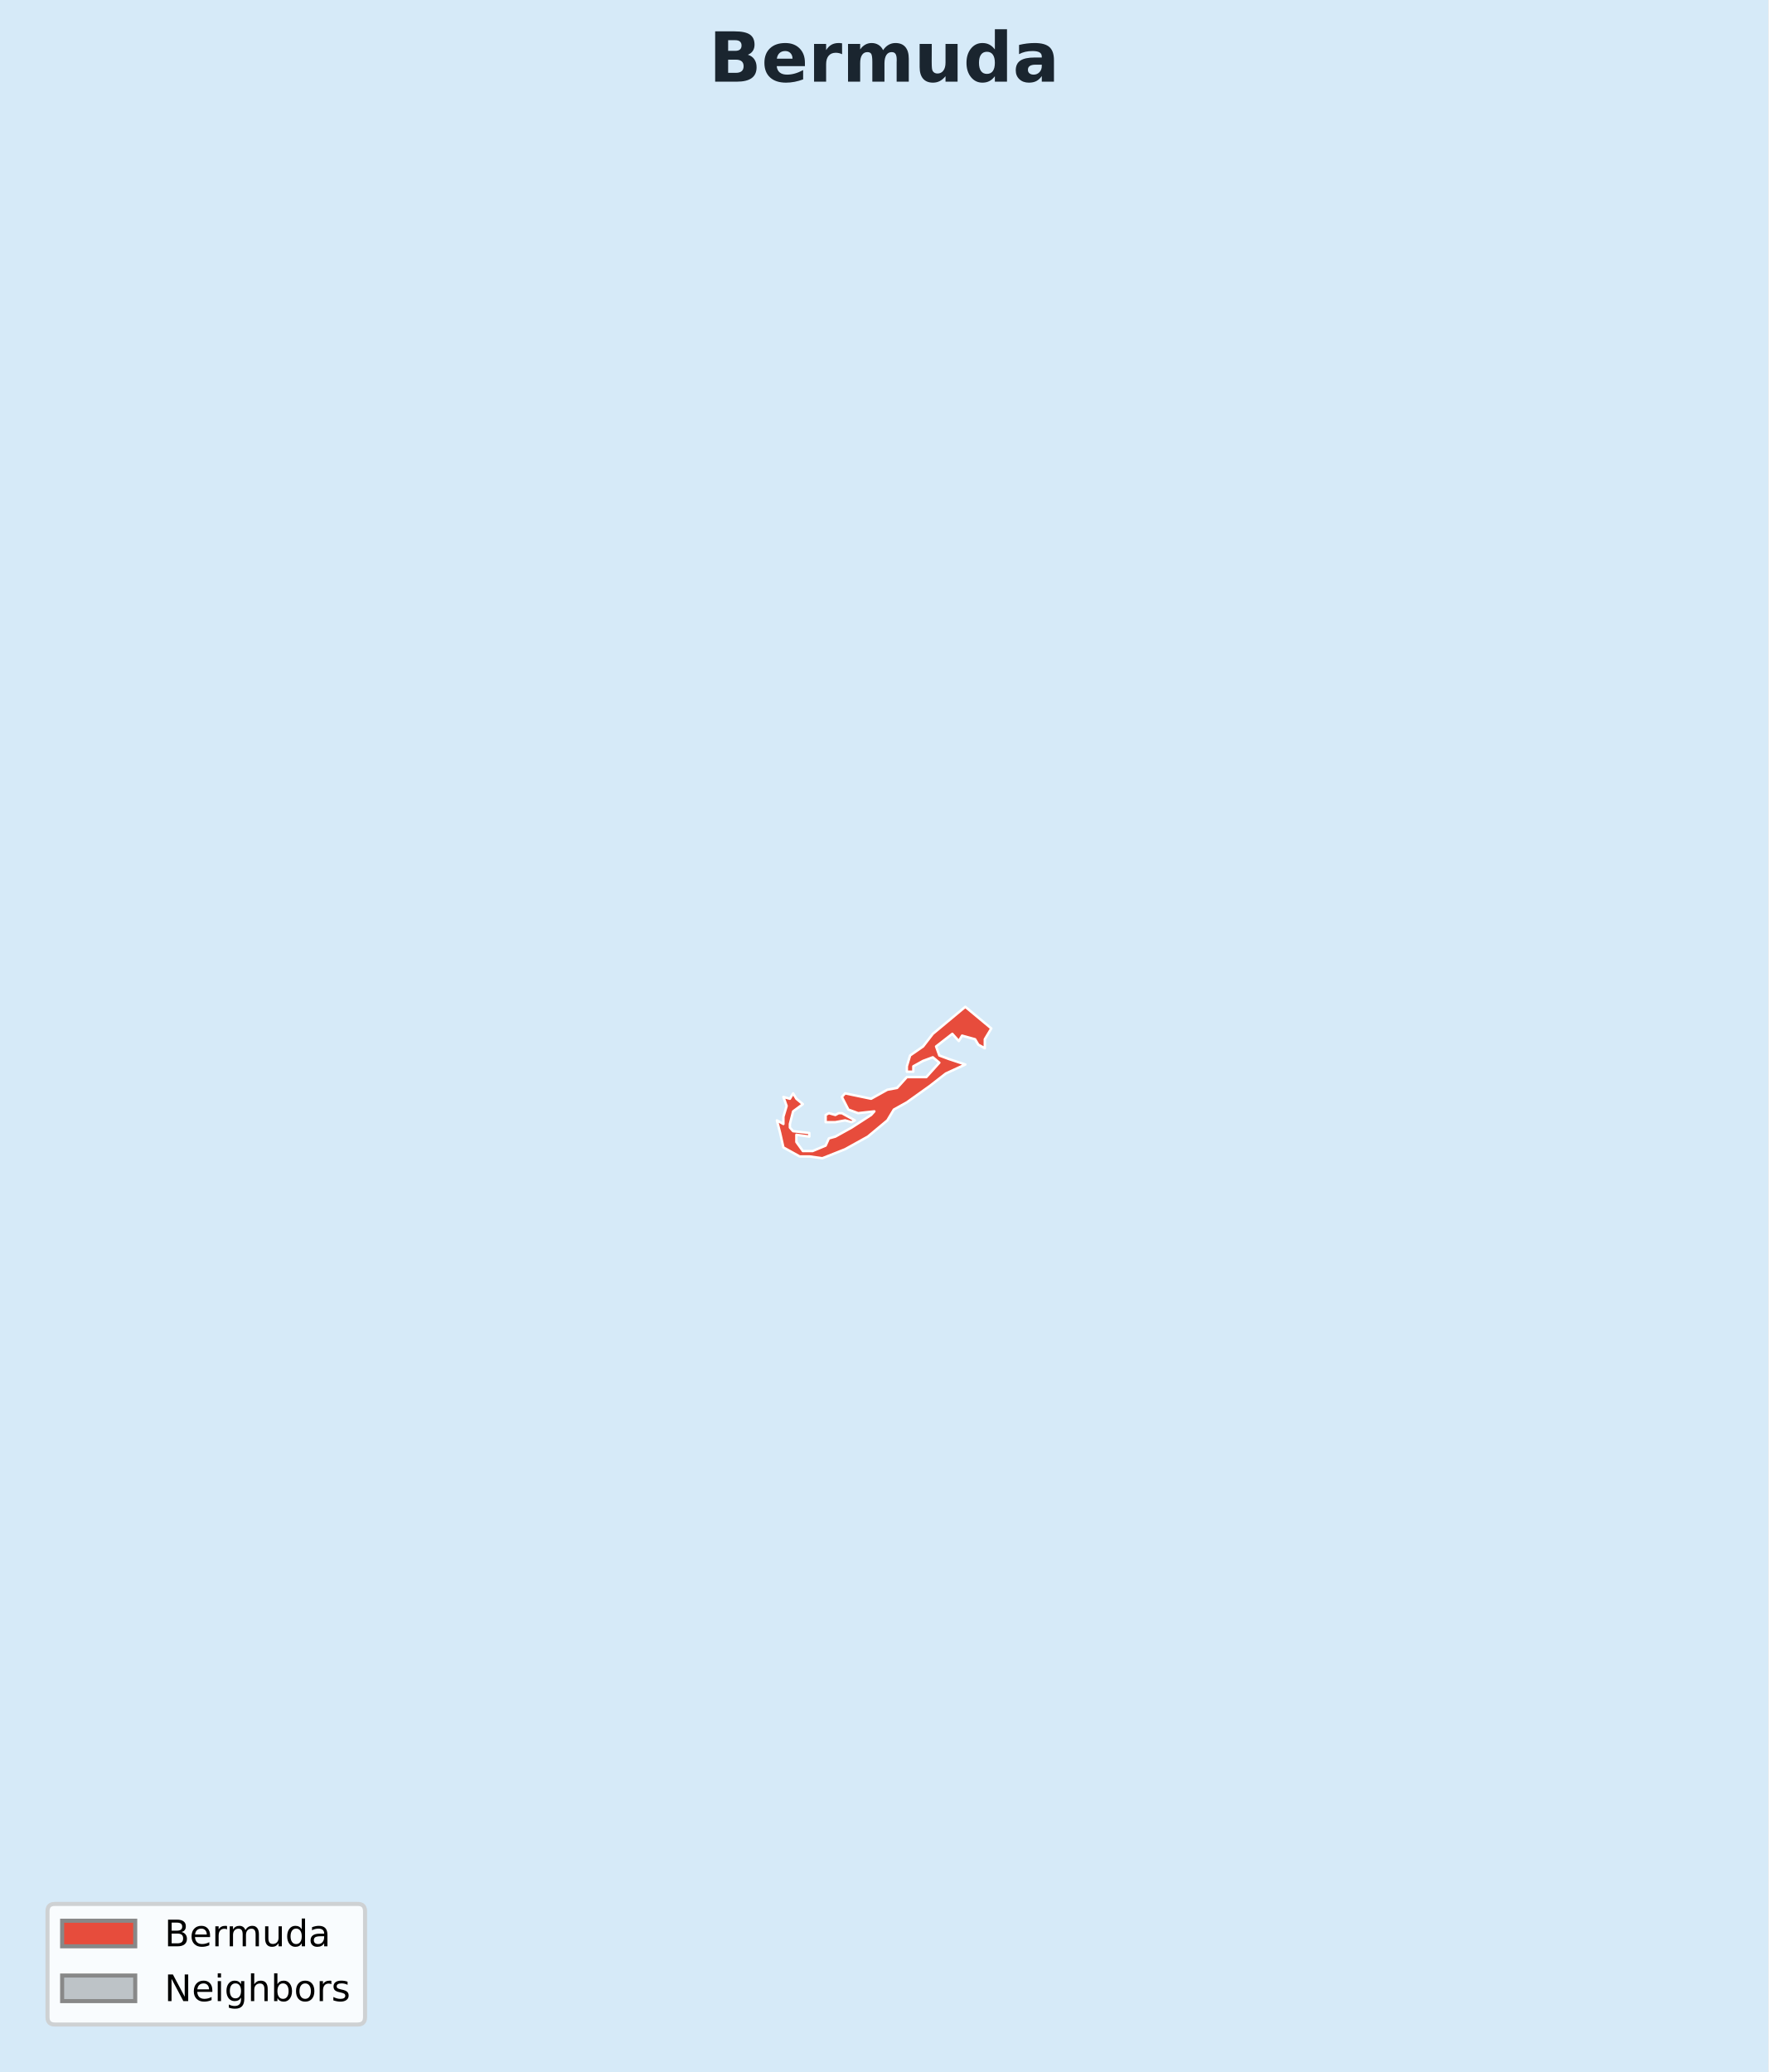
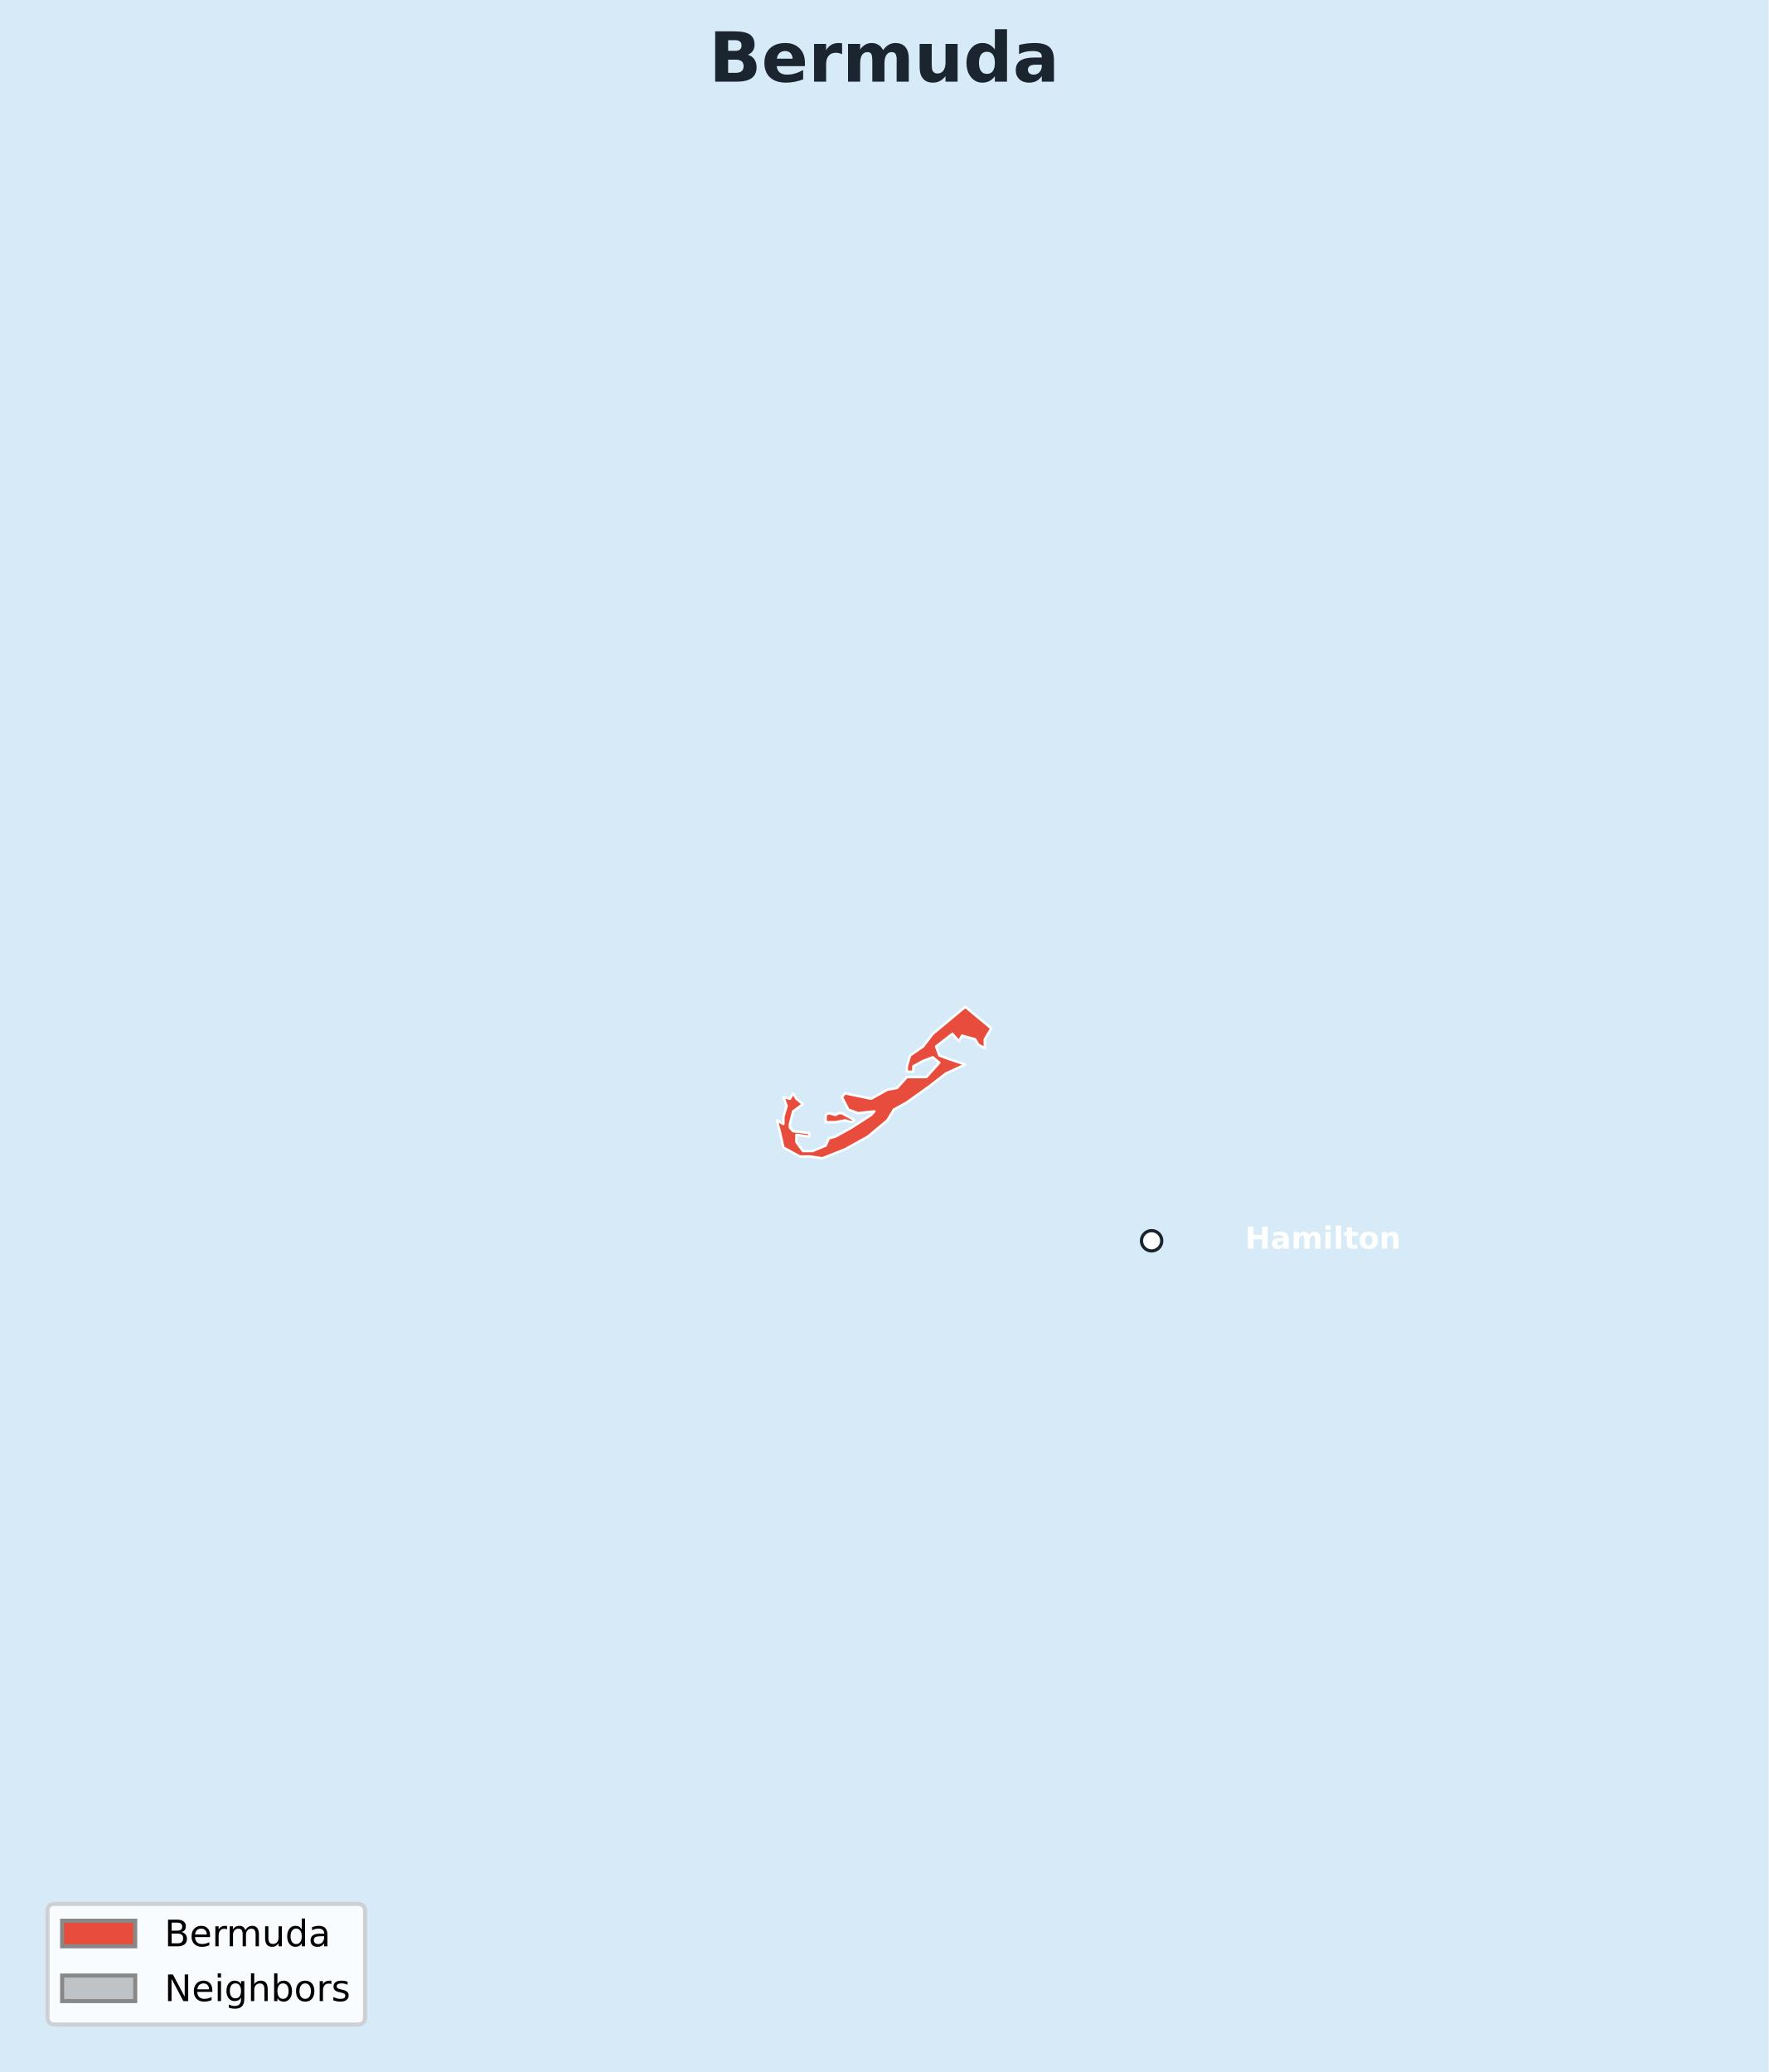
<svg xmlns="http://www.w3.org/2000/svg" xmlns:xlink="http://www.w3.org/1999/xlink" width="435.443pt" height="510.357pt" viewBox="0 0 435.443 510.357" version="1.1">
  <defs>
    <style type="text/css">*{stroke-linejoin: round; stroke-linecap: butt}</style>
  </defs>
  <g id="figure_1">
    <g id="patch_1">
      <path d="M 0 510.357  L 435.443 510.357  L 435.443 0  L 0 0  z " style="fill: #d6eaf8" />
    </g>
    <g id="axes_1">
      <g id="PatchCollection_1">
-         <path d="M 191.32 275.962  L 192.921 276.85  L 192.921 275.074  L 193.721 272.41  L 192.921 270.19  L 194.521 270.634  L 195.321 269.302  L 196.121 270.634  L 197.721 271.966  L 195.321 273.742  L 194.521 276.85  L 194.521 277.738  L 195.321 278.626  L 199.321 279.07  L 199.321 279.958  L 196.121 279.514  L 196.121 281.291  L 197.721 283.511  L 200.121 283.511  L 203.321 282.179  L 204.121 280.403  L 205.721 279.958  L 209.721 277.738  L 214.522 274.63  L 215.322 273.742  L 211.321 274.186  L 208.921 273.298  L 207.321 270.19  L 208.121 269.302  L 214.522 270.634  L 218.522 268.413  L 220.922 267.969  L 223.322 265.305  L 224.122 265.305  L 228.122 265.305  L 229.722 263.529  L 231.322 261.753  L 229.722 260.421  L 227.322 261.309  L 224.922 262.641  L 224.922 263.973  L 223.322 263.973  L 223.322 262.641  L 224.122 259.977  L 227.322 257.757  L 229.722 254.648  L 232.922 251.984  L 237.723 247.988  L 244.123 253.316  L 242.523 255.98  L 242.523 258.201  L 240.923 257.313  L 240.123 255.98  L 236.923 255.092  L 236.123 256.424  L 234.522 254.648  L 230.522 257.757  L 231.322 259.977  L 233.722 260.865  L 237.723 262.197  L 232.922 264.417  L 228.922 267.525  L 223.322 271.522  L 220.122 273.298  L 218.522 275.962  L 213.721 279.958  L 208.121 283.067  L 202.521 285.287  L 199.321 284.843  L 196.921 284.843  L 192.921 282.623  L 192.121 279.07  z " clip-path="url(#p28c4a9151c)" style="fill: #e74c3c; stroke: #ffffff; stroke-width: 0.6" />
-         <path d="M 203.321 276.406  L 203.321 274.63  L 204.121 274.186  L 205.721 274.63  L 206.521 274.186  L 207.321 274.186  L 208.921 275.074  L 210.521 275.962  L 209.721 276.406  L 208.121 275.962  L 205.721 276.406  z " clip-path="url(#p28c4a9151c)" style="fill: #e74c3c; stroke: #ffffff; stroke-width: 0.6" />
+         <path d="M 191.32 275.962  L 192.921 276.85  L 192.921 275.074  L 193.721 272.41  L 192.921 270.19  L 194.521 270.634  L 195.321 269.302  L 196.121 270.634  L 197.721 271.966  L 195.321 273.742  L 194.521 276.85  L 194.521 277.738  L 195.321 278.626  L 199.321 279.07  L 199.321 279.958  L 196.121 279.514  L 196.121 281.291  L 197.721 283.511  L 200.121 283.511  L 203.321 282.179  L 204.121 280.403  L 205.721 279.958  L 209.721 277.738  L 214.522 274.63  L 215.322 273.742  L 211.321 274.186  L 208.921 273.298  L 207.321 270.19  L 208.121 269.302  L 214.522 270.634  L 218.522 268.413  L 220.922 267.969  L 223.322 265.305  L 224.122 265.305  L 228.122 265.305  L 229.722 263.529  L 231.322 261.753  L 229.722 260.421  L 227.322 261.309  L 224.922 262.641  L 224.922 263.973  L 223.322 263.973  L 223.322 262.641  L 224.122 259.977  L 227.322 257.757  L 229.722 254.648  L 232.922 251.984  L 237.723 247.988  L 244.123 253.316  L 242.523 255.98  L 242.523 258.201  L 240.923 257.313  L 240.123 255.98  L 236.923 255.092  L 236.123 256.424  L 234.522 254.648  L 230.522 257.757  L 231.322 259.977  L 233.722 260.865  L 237.723 262.197  L 232.922 264.417  L 228.922 267.525  L 223.322 271.522  L 220.122 273.298  L 218.522 275.962  L 213.721 279.958  L 208.121 283.067  L 202.521 285.287  L 199.321 284.843  L 196.921 284.843  L 192.921 282.623  L 192.121 279.07  z " clip-path="url(#pa6d13ba9d2)" style="fill: #e74c3c; stroke: #ffffff; stroke-width: 0.6" />
+         <path d="M 203.321 276.406  L 203.321 274.63  L 204.121 274.186  L 205.721 274.63  L 206.521 274.186  L 207.321 274.186  L 208.921 275.074  L 210.521 275.962  L 209.721 276.406  L 208.121 275.962  L 205.721 276.406  z " clip-path="url(#pa6d13ba9d2)" style="fill: #e74c3c; stroke: #ffffff; stroke-width: 0.6" />
      </g>
      <g id="text_1">
        <g style="fill: #1a252f" transform="translate(174.5576 20.11734) scale(0.17 -0.17)">
          <defs>
            <path id="DejaVuSans-Bold-25" d="M 2456 2859  Q 2741 2859 2887 2984  Q 3034 3109 3034 3353  Q 3034 3594 2887 3720  Q 2741 3847 2456 3847  L 1791 3847  L 1791 2859  L 2456 2859  z M 2497 819  Q 2859 819 3042 972  Q 3225 1125 3225 1434  Q 3225 1738 3044 1889  Q 2863 2041 2497 2041  L 1791 2041  L 1791 819  L 2497 819  z M 3616 2497  Q 4003 2384 4215 2081  Q 4428 1778 4428 1338  Q 4428 663 3972 331  Q 3516 0 2584 0  L 588 0  L 588 4666  L 2394 4666  Q 3366 4666 3802 4372  Q 4238 4078 4238 3431  Q 4238 3091 4078 2852  Q 3919 2613 3616 2497  z " transform="scale(0.015625)" />
            <path id="DejaVuSans-Bold-48" d="M 4031 1759  L 4031 1441  L 1416 1441  Q 1456 1047 1700 850  Q 1944 653 2381 653  Q 2734 653 3104 758  Q 3475 863 3866 1075  L 3866 213  Q 3469 63 3072 -14  Q 2675 -91 2278 -91  Q 1328 -91 801 392  Q 275 875 275 1747  Q 275 2603 792 3093  Q 1309 3584 2216 3584  Q 3041 3584 3536 3087  Q 4031 2591 4031 1759  z M 2881 2131  Q 2881 2450 2695 2645  Q 2509 2841 2209 2841  Q 1884 2841 1681 2658  Q 1478 2475 1428 2131  L 2881 2131  z " transform="scale(0.015625)" />
            <path id="DejaVuSans-Bold-55" d="M 3138 2547  Q 2991 2616 2845 2648  Q 2700 2681 2553 2681  Q 2122 2681 1889 2404  Q 1656 2128 1656 1613  L 1656 0  L 538 0  L 538 3500  L 1656 3500  L 1656 2925  Q 1872 3269 2151 3426  Q 2431 3584 2822 3584  Q 2878 3584 2943 3579  Q 3009 3575 3134 3559  L 3138 2547  z " transform="scale(0.015625)" />
            <path id="DejaVuSans-Bold-50" d="M 3781 2919  Q 3994 3244 4286 3414  Q 4578 3584 4928 3584  Q 5531 3584 5847 3212  Q 6163 2841 6163 2131  L 6163 0  L 5038 0  L 5038 1825  Q 5041 1866 5042 1909  Q 5044 1953 5044 2034  Q 5044 2406 4934 2573  Q 4825 2741 4581 2741  Q 4263 2741 4089 2478  Q 3916 2216 3909 1719  L 3909 0  L 2784 0  L 2784 1825  Q 2784 2406 2684 2573  Q 2584 2741 2328 2741  Q 2006 2741 1831 2477  Q 1656 2213 1656 1722  L 1656 0  L 531 0  L 531 3500  L 1656 3500  L 1656 2988  Q 1863 3284 2130 3434  Q 2397 3584 2719 3584  Q 3081 3584 3359 3409  Q 3638 3234 3781 2919  z " transform="scale(0.015625)" />
            <path id="DejaVuSans-Bold-58" d="M 500 1363  L 500 3500  L 1625 3500  L 1625 3150  Q 1625 2866 1622 2436  Q 1619 2006 1619 1863  Q 1619 1441 1641 1255  Q 1663 1069 1716 984  Q 1784 875 1895 815  Q 2006 756 2150 756  Q 2500 756 2700 1025  Q 2900 1294 2900 1772  L 2900 3500  L 4019 3500  L 4019 0  L 2900 0  L 2900 506  Q 2647 200 2364 54  Q 2081 -91 1741 -91  Q 1134 -91 817 281  Q 500 653 500 1363  z " transform="scale(0.015625)" />
            <path id="DejaVuSans-Bold-47" d="M 2919 2988  L 2919 4863  L 4044 4863  L 4044 0  L 2919 0  L 2919 506  Q 2688 197 2409 53  Q 2131 -91 1766 -91  Q 1119 -91 703 423  Q 288 938 288 1747  Q 288 2556 703 3070  Q 1119 3584 1766 3584  Q 2128 3584 2408 3439  Q 2688 3294 2919 2988  z M 2181 722  Q 2541 722 2730 984  Q 2919 1247 2919 1747  Q 2919 2247 2730 2509  Q 2541 2772 2181 2772  Q 1825 2772 1636 2509  Q 1447 2247 1447 1747  Q 1447 1247 1636 984  Q 1825 722 2181 722  z " transform="scale(0.015625)" />
            <path id="DejaVuSans-Bold-44" d="M 2106 1575  Q 1756 1575 1579 1456  Q 1403 1338 1403 1106  Q 1403 894 1545 773  Q 1688 653 1941 653  Q 2256 653 2472 879  Q 2688 1106 2688 1447  L 2688 1575  L 2106 1575  z M 3816 1997  L 3816 0  L 2688 0  L 2688 519  Q 2463 200 2181 54  Q 1900 -91 1497 -91  Q 953 -91 614 226  Q 275 544 275 1050  Q 275 1666 698 1953  Q 1122 2241 2028 2241  L 2688 2241  L 2688 2328  Q 2688 2594 2478 2717  Q 2269 2841 1825 2841  Q 1466 2841 1156 2769  Q 847 2697 581 2553  L 581 3406  Q 941 3494 1303 3539  Q 1666 3584 2028 3584  Q 2975 3584 3395 3211  Q 3816 2838 3816 1997  z " transform="scale(0.015625)" />
          </defs>
          <use xlink:href="#DejaVuSans-Bold-25" />
          <use xlink:href="#DejaVuSans-Bold-48" transform="translate(76.21875 0)" />
          <use xlink:href="#DejaVuSans-Bold-55" transform="translate(144.0469 0)" />
          <use xlink:href="#DejaVuSans-Bold-50" transform="translate(193.3594 0)" />
          <use xlink:href="#DejaVuSans-Bold-58" transform="translate(297.5625 0)" />
          <use xlink:href="#DejaVuSans-Bold-47" transform="translate(368.75 0)" />
          <use xlink:href="#DejaVuSans-Bold-44" transform="translate(440.3281 0)" />
        </g>
      </g>
+       <g id="line2d_1">
+         <path d="M 283.601 305.619  " clip-path="url(#pa6d13ba9d2)" style="fill: none; stroke: #ffffff; stroke-width: 1.5; stroke-linecap: square" />
+         <defs>
+           <path id="m3ec581ec9d" d="M 0 2.5  C 0.663 2.5 1.299 2.237 1.768 1.768  C 2.237 1.299 2.5 0.663 2.5 0  C 2.5 -0.663 2.237 -1.299 1.768 -1.768  C 1.299 -2.237 0.663 -2.5 0 -2.5  C -0.663 -2.5 -1.299 -2.237 -1.768 -1.768  C -2.237 -1.299 -2.5 -0.663 -2.5 0  C -2.5 0.663 -2.237 1.299 -1.768 1.768  C -1.299 2.237 -0.663 2.5 0 2.5  z " style="stroke: #1a252f; stroke-width: 0.8" />
+         </defs>
+         <g clip-path="url(#pa6d13ba9d2)">
+           <use xlink:href="#m3ec581ec9d" x="283.601" y="305.619" style="fill: #ffffff; stroke: #1a252f; stroke-width: 0.8" />
+         </g>
+       </g>
+       <g id="text_2">
+         <g clip-path="url(#pa6d13ba9d2)">
+           <g style="fill: #ffffff" transform="translate(306.6164 307.5673) scale(0.075 -0.075)">
+             <defs>
+               <path id="DejaVuSans-Bold-2b" d="M 588 4666  L 1791 4666  L 1791 2888  L 3566 2888  L 3566 4666  L 4769 4666  L 4769 0  L 3566 0  L 3566 1978  L 1791 1978  L 1791 0  L 588 0  L 588 4666  z " transform="scale(0.015625)" />
+               <path id="DejaVuSans-Bold-4c" d="M 538 3500  L 1656 3500  L 1656 0  L 538 0  L 538 3500  z M 538 4863  L 1656 4863  L 1656 3950  L 538 3950  L 538 4863  z " transform="scale(0.015625)" />
+               <path id="DejaVuSans-Bold-4f" d="M 538 4863  L 1656 4863  L 1656 0  L 538 0  L 538 4863  z " transform="scale(0.015625)" />
+               <path id="DejaVuSans-Bold-57" d="M 1759 4494  L 1759 3500  L 2913 3500  L 2913 2700  L 1759 2700  L 1759 1216  Q 1759 972 1856 886  Q 1953 800 2241 800  L 2816 800  L 2816 0  L 1856 0  Q 1194 0 917 276  Q 641 553 641 1216  L 641 2700  L 84 2700  L 84 3500  L 641 3500  L 641 4494  L 1759 4494  z " transform="scale(0.015625)" />
+               <path id="DejaVuSans-Bold-52" d="M 2203 2784  Q 1831 2784 1636 2517  Q 1441 2250 1441 1747  Q 1441 1244 1636 976  Q 1831 709 2203 709  Q 2569 709 2762 976  Q 2956 1244 2956 1747  Q 2956 2250 2762 2517  Q 2569 2784 2203 2784  z M 2203 3584  Q 3106 3584 3614 3096  Q 4122 2609 4122 1747  Q 4122 884 3614 396  Q 3106 -91 2203 -91  Q 1297 -91 786 396  Q 275 884 275 1747  Q 275 2609 786 3096  Q 1297 3584 2203 3584  z " transform="scale(0.015625)" />
+               <path id="DejaVuSans-Bold-51" d="M 4056 2131  L 4056 0  L 2931 0  L 2931 347  L 2931 1631  Q 2931 2084 2911 2256  Q 2891 2428 2841 2509  Q 2775 2619 2662 2680  Q 2550 2741 2406 2741  Q 2056 2741 1856 2470  Q 1656 2200 1656 1722  L 1656 0  L 538 0  L 538 3500  L 1656 3500  L 1656 2988  Q 1909 3294 2193 3439  Q 2478 3584 2822 3584  Q 3428 3584 3742 3212  Q 4056 2841 4056 2131  z " transform="scale(0.015625)" />
+             </defs>
+             <use xlink:href="#DejaVuSans-Bold-2b" />
+             <use xlink:href="#DejaVuSans-Bold-44" transform="translate(83.6875 0)" />
+             <use xlink:href="#DejaVuSans-Bold-50" transform="translate(151.1719 0)" />
+             <use xlink:href="#DejaVuSans-Bold-4c" transform="translate(255.375 0)" />
+             <use xlink:href="#DejaVuSans-Bold-4f" transform="translate(289.6562 0)" />
+             <use xlink:href="#DejaVuSans-Bold-57" transform="translate(323.9375 0)" />
+             <use xlink:href="#DejaVuSans-Bold-52" transform="translate(371.7344 0)" />
+             <use xlink:href="#DejaVuSans-Bold-51" transform="translate(440.4375 0)" />
+           </g>
+         </g>
+       </g>
      <g id="legend_1">
        <g id="patch_2">
          <path d="M 13.5 498.657  L 88.097 498.657  Q 89.897 498.657 89.897 496.857  L 89.897 470.756  Q 89.897 468.956 88.097 468.956  L 13.5 468.956  Q 11.7 468.956 11.7 470.756  L 11.7 496.857  Q 11.7 498.657 13.5 498.657  z " style="fill: #ffffff; opacity: 0.85; stroke: #cccccc; stroke-linejoin: miter" />
        </g>
        <g id="patch_3">
          <path d="M 15.3 479.395  L 33.3 479.395  L 33.3 473.095  L 15.3 473.095  z " style="fill: #e74c3c; stroke: #888888; stroke-linejoin: miter" />
        </g>
-         <g id="text_2">
+         <g id="text_3">
          <g transform="translate(40.5 479.3945) scale(0.09 -0.09)">
            <defs>
              <path id="DejaVuSans-25" d="M 1259 2228  L 1259 519  L 2272 519  Q 2781 519 3026 730  Q 3272 941 3272 1375  Q 3272 1813 3026 2020  Q 2781 2228 2272 2228  L 1259 2228  z M 1259 4147  L 1259 2741  L 2194 2741  Q 2656 2741 2882 2914  Q 3109 3088 3109 3444  Q 3109 3797 2882 3972  Q 2656 4147 2194 4147  L 1259 4147  z M 628 4666  L 2241 4666  Q 2963 4666 3353 4366  Q 3744 4066 3744 3513  Q 3744 3084 3544 2831  Q 3344 2578 2956 2516  Q 3422 2416 3680 2098  Q 3938 1781 3938 1306  Q 3938 681 3513 340  Q 3088 0 2303 0  L 628 0  L 628 4666  z " transform="scale(0.015625)" />
              <path id="DejaVuSans-48" d="M 3597 1894  L 3597 1613  L 953 1613  Q 991 1019 1311 708  Q 1631 397 2203 397  Q 2534 397 2845 478  Q 3156 559 3463 722  L 3463 178  Q 3153 47 2828 -22  Q 2503 -91 2169 -91  Q 1331 -91 842 396  Q 353 884 353 1716  Q 353 2575 817 3079  Q 1281 3584 2069 3584  Q 2775 3584 3186 3129  Q 3597 2675 3597 1894  z M 3022 2063  Q 3016 2534 2758 2815  Q 2500 3097 2075 3097  Q 1594 3097 1305 2825  Q 1016 2553 972 2059  L 3022 2063  z " transform="scale(0.015625)" />
              <path id="DejaVuSans-55" d="M 2631 2963  Q 2534 3019 2420 3045  Q 2306 3072 2169 3072  Q 1681 3072 1420 2755  Q 1159 2438 1159 1844  L 1159 0  L 581 0  L 581 3500  L 1159 3500  L 1159 2956  Q 1341 3275 1631 3429  Q 1922 3584 2338 3584  Q 2397 3584 2469 3576  Q 2541 3569 2628 3553  L 2631 2963  z " transform="scale(0.015625)" />
              <path id="DejaVuSans-50" d="M 3328 2828  Q 3544 3216 3844 3400  Q 4144 3584 4550 3584  Q 5097 3584 5394 3201  Q 5691 2819 5691 2113  L 5691 0  L 5113 0  L 5113 2094  Q 5113 2597 4934 2840  Q 4756 3084 4391 3084  Q 3944 3084 3684 2787  Q 3425 2491 3425 1978  L 3425 0  L 2847 0  L 2847 2094  Q 2847 2600 2669 2842  Q 2491 3084 2119 3084  Q 1678 3084 1418 2786  Q 1159 2488 1159 1978  L 1159 0  L 581 0  L 581 3500  L 1159 3500  L 1159 2956  Q 1356 3278 1631 3431  Q 1906 3584 2284 3584  Q 2666 3584 2933 3390  Q 3200 3197 3328 2828  z " transform="scale(0.015625)" />
              <path id="DejaVuSans-58" d="M 544 1381  L 544 3500  L 1119 3500  L 1119 1403  Q 1119 906 1312 657  Q 1506 409 1894 409  Q 2359 409 2629 706  Q 2900 1003 2900 1516  L 2900 3500  L 3475 3500  L 3475 0  L 2900 0  L 2900 538  Q 2691 219 2414 64  Q 2138 -91 1772 -91  Q 1169 -91 856 284  Q 544 659 544 1381  z M 1991 3584  L 1991 3584  z " transform="scale(0.015625)" />
              <path id="DejaVuSans-47" d="M 2906 2969  L 2906 4863  L 3481 4863  L 3481 0  L 2906 0  L 2906 525  Q 2725 213 2448 61  Q 2172 -91 1784 -91  Q 1150 -91 751 415  Q 353 922 353 1747  Q 353 2572 751 3078  Q 1150 3584 1784 3584  Q 2172 3584 2448 3432  Q 2725 3281 2906 2969  z M 947 1747  Q 947 1113 1208 752  Q 1469 391 1925 391  Q 2381 391 2643 752  Q 2906 1113 2906 1747  Q 2906 2381 2643 2742  Q 2381 3103 1925 3103  Q 1469 3103 1208 2742  Q 947 2381 947 1747  z " transform="scale(0.015625)" />
              <path id="DejaVuSans-44" d="M 2194 1759  Q 1497 1759 1228 1600  Q 959 1441 959 1056  Q 959 750 1161 570  Q 1363 391 1709 391  Q 2188 391 2477 730  Q 2766 1069 2766 1631  L 2766 1759  L 2194 1759  z M 3341 1997  L 3341 0  L 2766 0  L 2766 531  Q 2569 213 2275 61  Q 1981 -91 1556 -91  Q 1019 -91 701 211  Q 384 513 384 1019  Q 384 1609 779 1909  Q 1175 2209 1959 2209  L 2766 2209  L 2766 2266  Q 2766 2663 2505 2880  Q 2244 3097 1772 3097  Q 1472 3097 1187 3025  Q 903 2953 641 2809  L 641 3341  Q 956 3463 1253 3523  Q 1550 3584 1831 3584  Q 2591 3584 2966 3190  Q 3341 2797 3341 1997  z " transform="scale(0.015625)" />
            </defs>
            <use xlink:href="#DejaVuSans-25" />
            <use xlink:href="#DejaVuSans-48" transform="translate(68.60938 0)" />
            <use xlink:href="#DejaVuSans-55" transform="translate(130.1406 0)" />
            <use xlink:href="#DejaVuSans-50" transform="translate(169.5 0)" />
            <use xlink:href="#DejaVuSans-58" transform="translate(266.9062 0)" />
            <use xlink:href="#DejaVuSans-47" transform="translate(330.2812 0)" />
            <use xlink:href="#DejaVuSans-44" transform="translate(393.7656 0)" />
          </g>
        </g>
        <g id="patch_4">
          <path d="M 15.3 492.895  L 33.3 492.895  L 33.3 486.595  L 15.3 486.595  z " style="fill: #bdc3c7; stroke: #888888; stroke-linejoin: miter" />
        </g>
-         <g id="text_3">
+         <g id="text_4">
          <g transform="translate(40.5 492.8952) scale(0.09 -0.09)">
            <defs>
              <path id="DejaVuSans-31" d="M 628 4666  L 1478 4666  L 3547 763  L 3547 4666  L 4159 4666  L 4159 0  L 3309 0  L 1241 3903  L 1241 0  L 628 0  L 628 4666  z " transform="scale(0.015625)" />
              <path id="DejaVuSans-4c" d="M 603 3500  L 1178 3500  L 1178 0  L 603 0  L 603 3500  z M 603 4863  L 1178 4863  L 1178 4134  L 603 4134  L 603 4863  z " transform="scale(0.015625)" />
              <path id="DejaVuSans-4a" d="M 2906 1791  Q 2906 2416 2648 2759  Q 2391 3103 1925 3103  Q 1463 3103 1205 2759  Q 947 2416 947 1791  Q 947 1169 1205 825  Q 1463 481 1925 481  Q 2391 481 2648 825  Q 2906 1169 2906 1791  z M 3481 434  Q 3481 -459 3084 -895  Q 2688 -1331 1869 -1331  Q 1566 -1331 1297 -1286  Q 1028 -1241 775 -1147  L 775 -588  Q 1028 -725 1275 -790  Q 1522 -856 1778 -856  Q 2344 -856 2625 -561  Q 2906 -266 2906 331  L 2906 616  Q 2728 306 2450 153  Q 2172 0 1784 0  Q 1141 0 747 490  Q 353 981 353 1791  Q 353 2603 747 3093  Q 1141 3584 1784 3584  Q 2172 3584 2450 3431  Q 2728 3278 2906 2969  L 2906 3500  L 3481 3500  L 3481 434  z " transform="scale(0.015625)" />
              <path id="DejaVuSans-4b" d="M 3513 2113  L 3513 0  L 2938 0  L 2938 2094  Q 2938 2591 2744 2837  Q 2550 3084 2163 3084  Q 1697 3084 1428 2787  Q 1159 2491 1159 1978  L 1159 0  L 581 0  L 581 4863  L 1159 4863  L 1159 2956  Q 1366 3272 1645 3428  Q 1925 3584 2291 3584  Q 2894 3584 3203 3211  Q 3513 2838 3513 2113  z " transform="scale(0.015625)" />
              <path id="DejaVuSans-45" d="M 3116 1747  Q 3116 2381 2855 2742  Q 2594 3103 2138 3103  Q 1681 3103 1420 2742  Q 1159 2381 1159 1747  Q 1159 1113 1420 752  Q 1681 391 2138 391  Q 2594 391 2855 752  Q 3116 1113 3116 1747  z M 1159 2969  Q 1341 3281 1617 3432  Q 1894 3584 2278 3584  Q 2916 3584 3314 3078  Q 3713 2572 3713 1747  Q 3713 922 3314 415  Q 2916 -91 2278 -91  Q 1894 -91 1617 61  Q 1341 213 1159 525  L 1159 0  L 581 0  L 581 4863  L 1159 4863  L 1159 2969  z " transform="scale(0.015625)" />
              <path id="DejaVuSans-52" d="M 1959 3097  Q 1497 3097 1228 2736  Q 959 2375 959 1747  Q 959 1119 1226 758  Q 1494 397 1959 397  Q 2419 397 2687 759  Q 2956 1122 2956 1747  Q 2956 2369 2687 2733  Q 2419 3097 1959 3097  z M 1959 3584  Q 2709 3584 3137 3096  Q 3566 2609 3566 1747  Q 3566 888 3137 398  Q 2709 -91 1959 -91  Q 1206 -91 779 398  Q 353 888 353 1747  Q 353 2609 779 3096  Q 1206 3584 1959 3584  z " transform="scale(0.015625)" />
              <path id="DejaVuSans-56" d="M 2834 3397  L 2834 2853  Q 2591 2978 2328 3040  Q 2066 3103 1784 3103  Q 1356 3103 1142 2972  Q 928 2841 928 2578  Q 928 2378 1081 2264  Q 1234 2150 1697 2047  L 1894 2003  Q 2506 1872 2764 1633  Q 3022 1394 3022 966  Q 3022 478 2636 193  Q 2250 -91 1575 -91  Q 1294 -91 989 -36  Q 684 19 347 128  L 347 722  Q 666 556 975 473  Q 1284 391 1588 391  Q 1994 391 2212 530  Q 2431 669 2431 922  Q 2431 1156 2273 1281  Q 2116 1406 1581 1522  L 1381 1569  Q 847 1681 609 1914  Q 372 2147 372 2553  Q 372 3047 722 3315  Q 1072 3584 1716 3584  Q 2034 3584 2315 3537  Q 2597 3491 2834 3397  z " transform="scale(0.015625)" />
            </defs>
            <use xlink:href="#DejaVuSans-31" />
            <use xlink:href="#DejaVuSans-48" transform="translate(74.8125 0)" />
            <use xlink:href="#DejaVuSans-4c" transform="translate(136.3438 0)" />
            <use xlink:href="#DejaVuSans-4a" transform="translate(164.125 0)" />
            <use xlink:href="#DejaVuSans-4b" transform="translate(227.6094 0)" />
            <use xlink:href="#DejaVuSans-45" transform="translate(290.9844 0)" />
            <use xlink:href="#DejaVuSans-52" transform="translate(354.4688 0)" />
            <use xlink:href="#DejaVuSans-55" transform="translate(415.6562 0)" />
            <use xlink:href="#DejaVuSans-56" transform="translate(456.7656 0)" />
          </g>
        </g>
      </g>
    </g>
  </g>
  <defs>
-     <clipPath id="p28c4a9151c">
+     <clipPath id="pa6d13ba9d2">
      <rect x="7.2" y="30.117" width="421.043" height="473.04" />
    </clipPath>
  </defs>
</svg>
